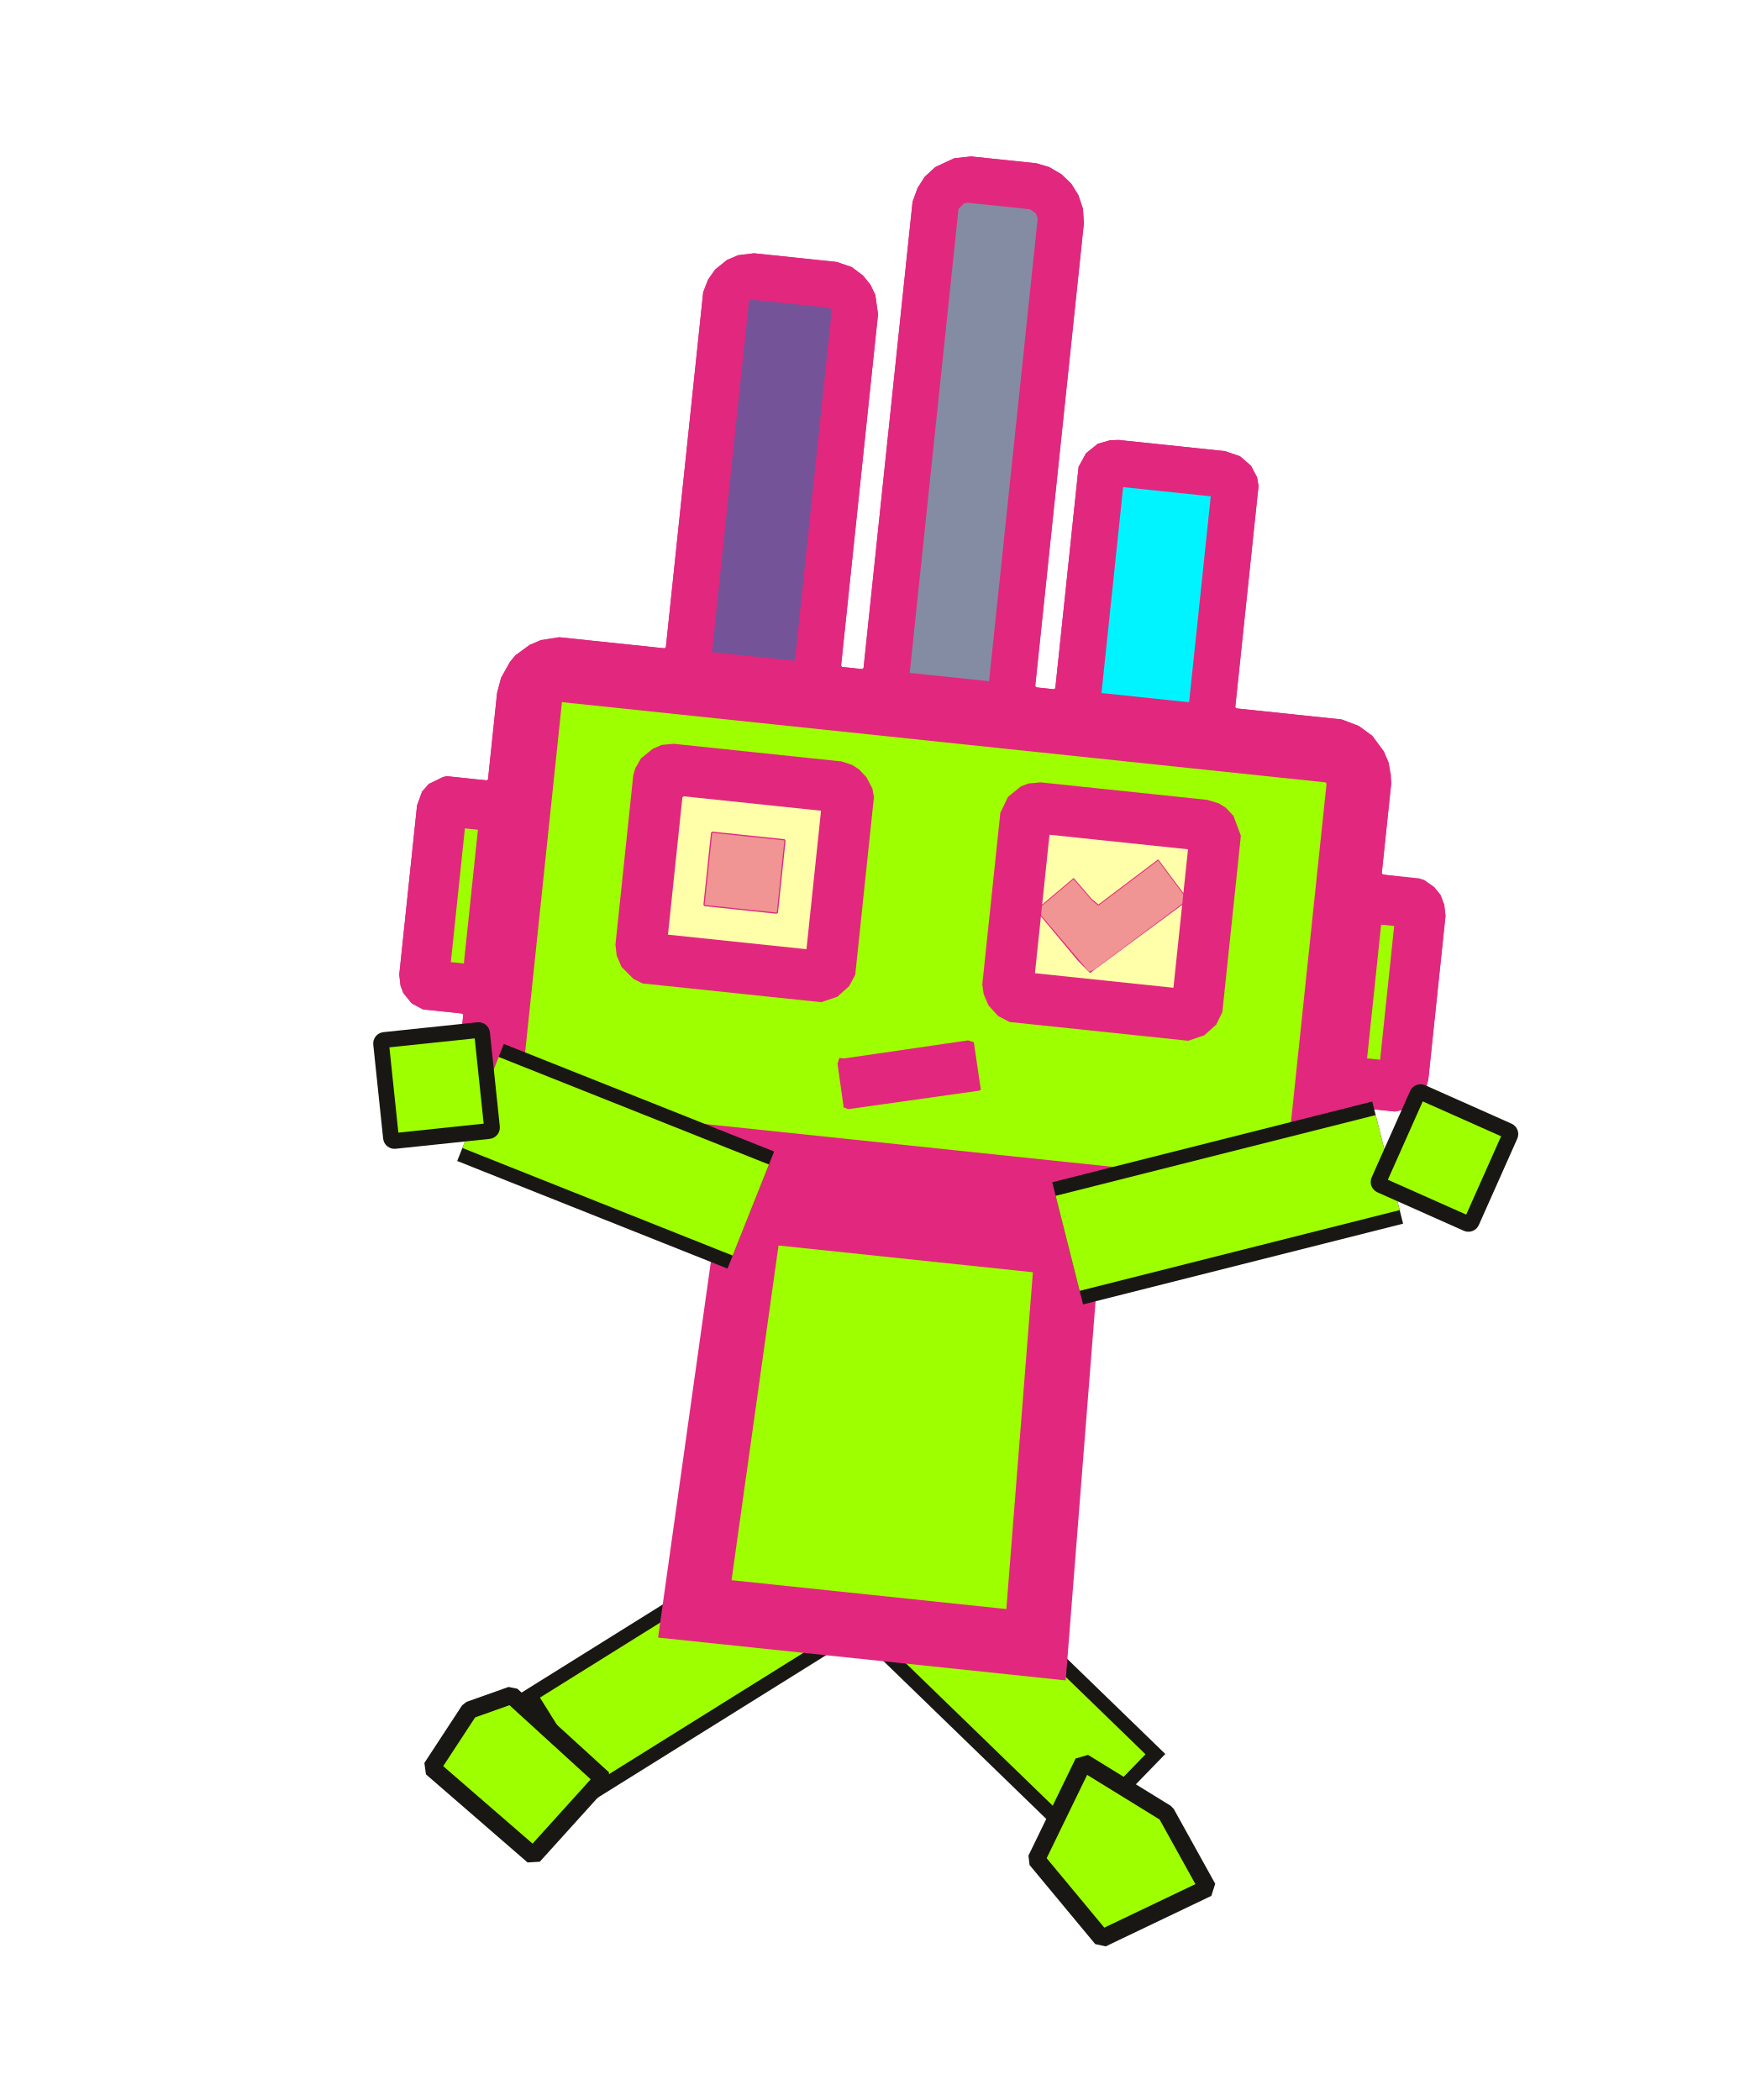
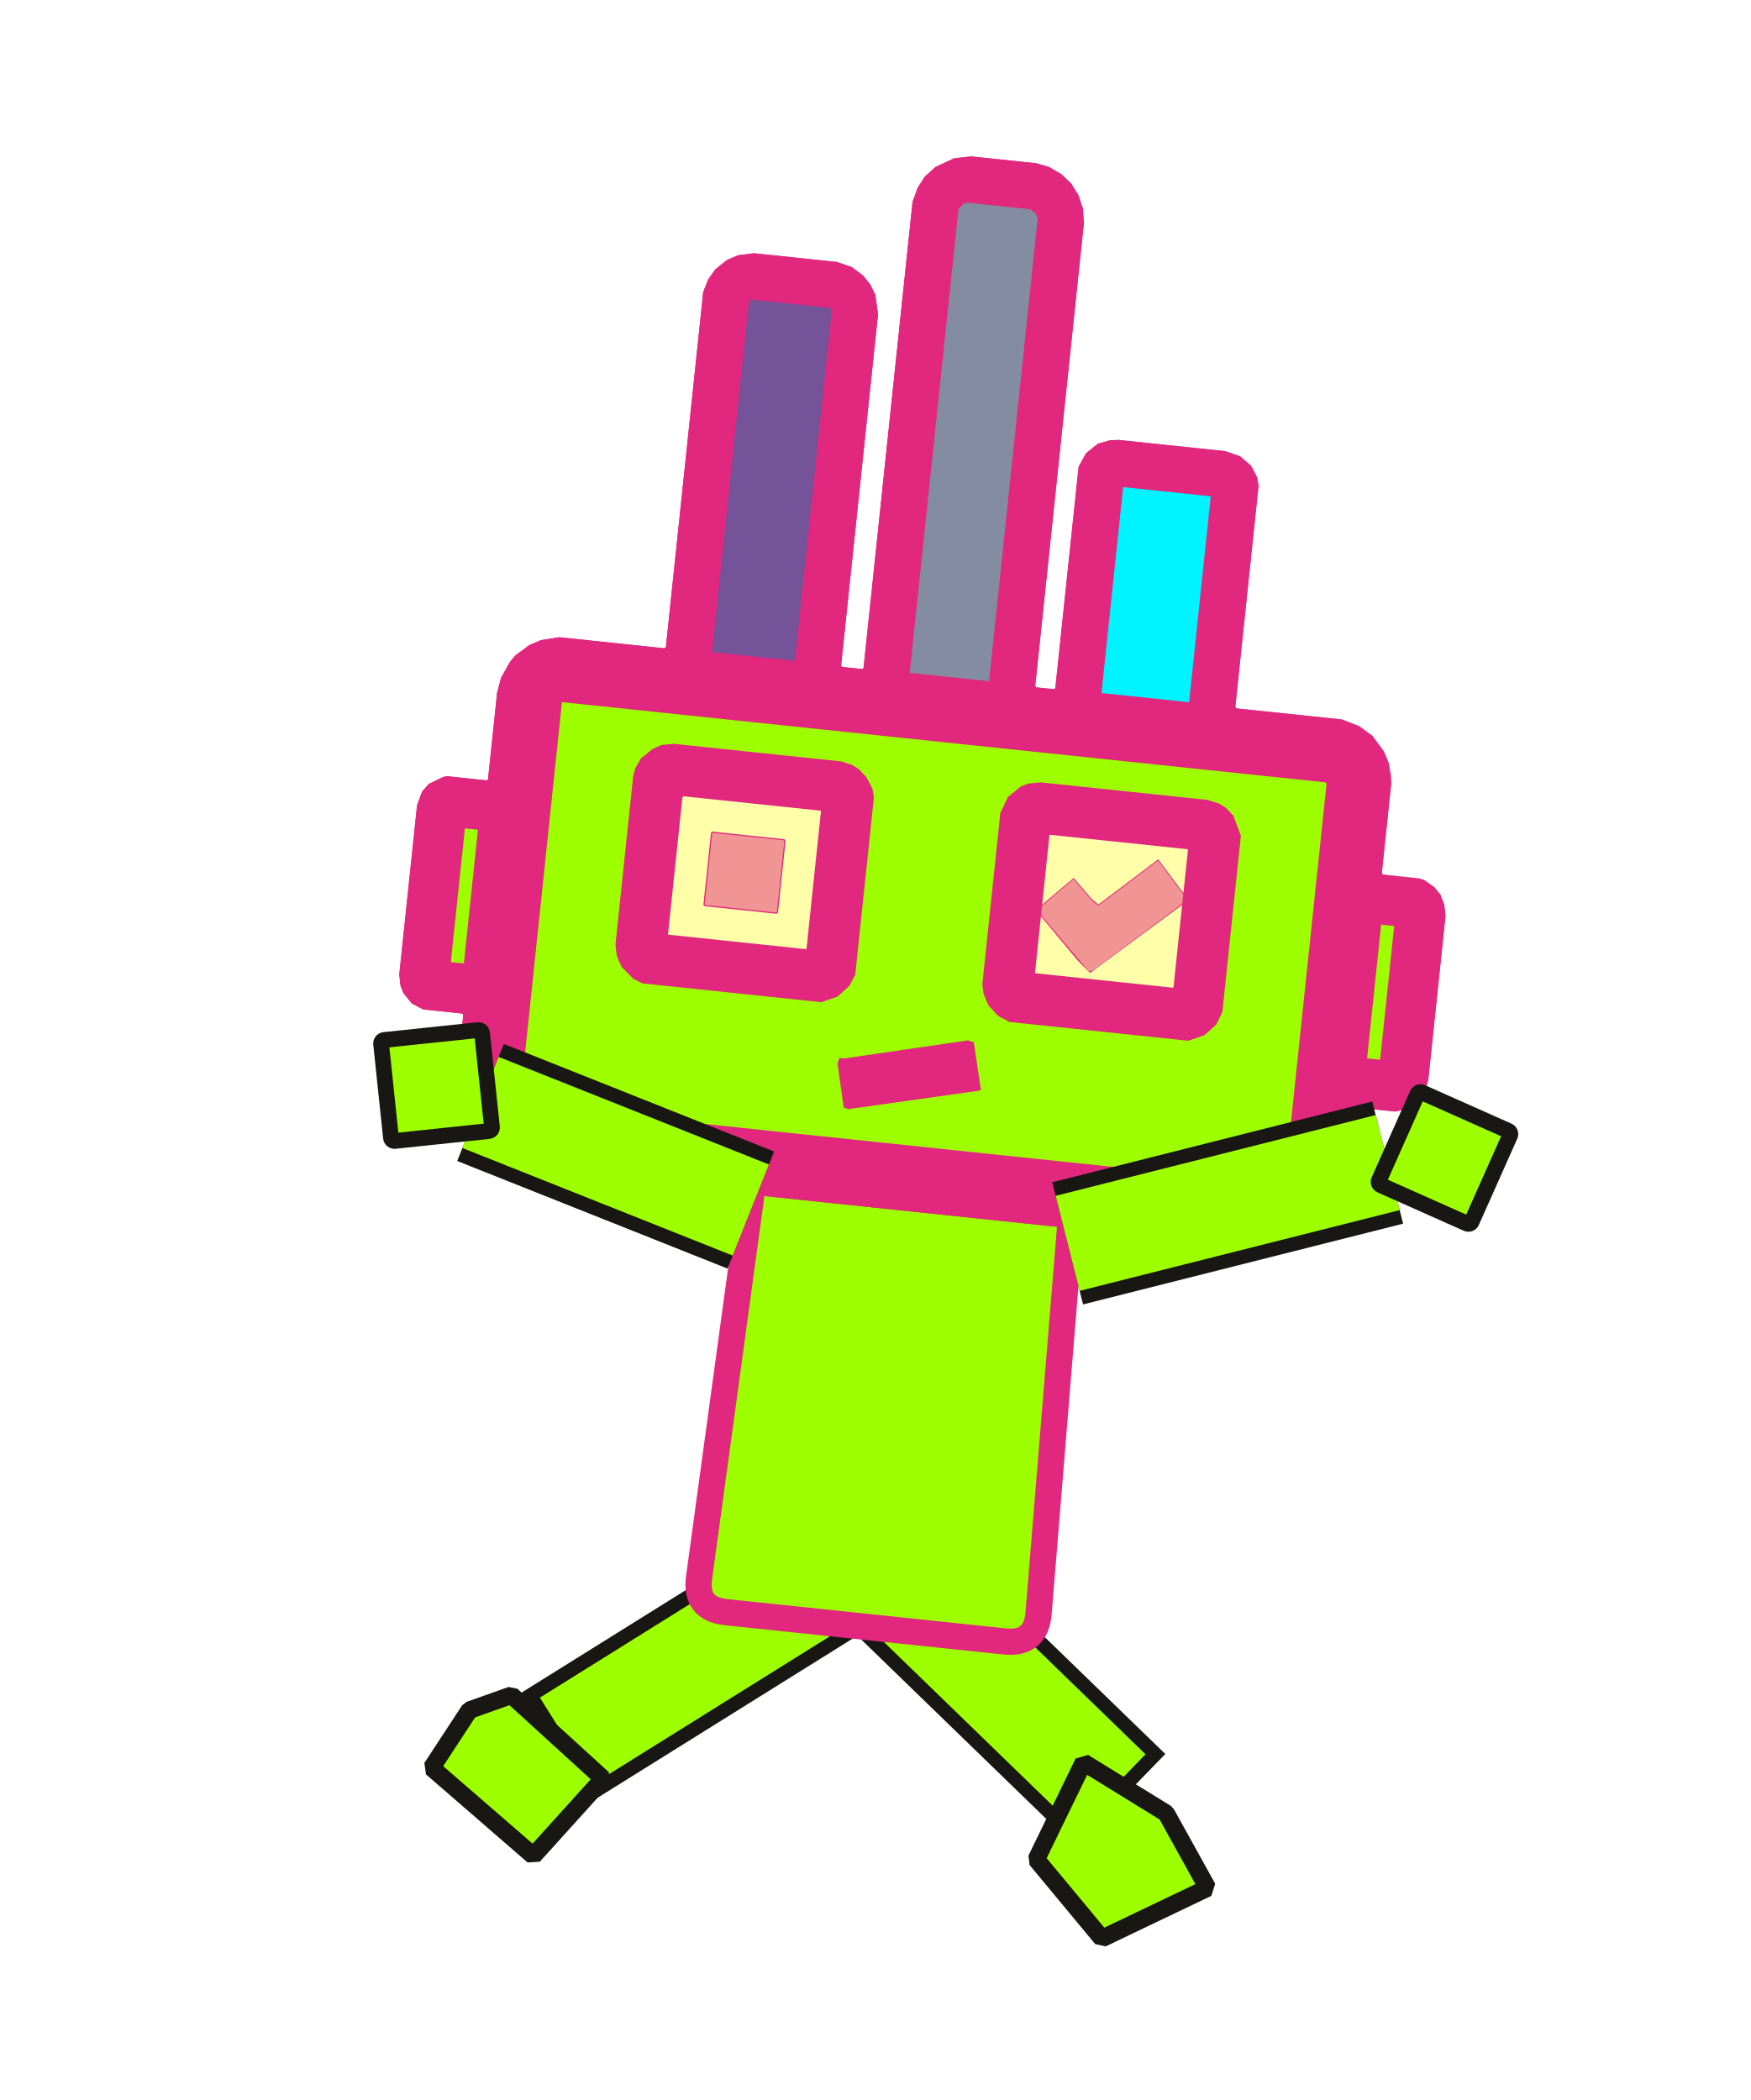
<svg xmlns="http://www.w3.org/2000/svg" width="1000" height="1200" viewBox="0 0 1000 1200" role="img" aria-label="Subo Jump / celebrate">
  <g id="character" transform="rotate(6.0 505 800)">
    <g id="legs-and-feet">
      <g id="leg-left" data-core-width="58">
        <path d="M 485.70,860.99 L 321.70,988.99 L 362.30,1041.01 L 526.30,913.01 Z" fill="#9EFF00" stroke="#191713" stroke-width="8" stroke-linejoin="miter" />
      </g>
      <g id="leg-right" data-core-width="58">
        <path d="M 481.63,912.96 L 639.63,1036.96 L 680.37,985.04 L 522.37,861.04 Z" fill="#9EFF00" stroke="#191713" stroke-width="8" stroke-linejoin="miter" />
      </g>
      <path id="boot-left" d="M311,990 L368,1032 L333,1080 L270,1036 L288,1001 Z" fill="#9EFF00" stroke="#191713" stroke-width="10" stroke-linejoin="bevel" />
      <path id="boot-right" d="M640,994 L690,1018 L718,1058 L661,1093 L619,1052 Z" fill="#9EFF00" stroke="#191713" stroke-width="10" stroke-linejoin="bevel" />
    </g>
    <g id="torso" data-shoulder-left="418.00,700.00" data-shoulder-right="600.00,700.00">
-       <path d="M418,700 L600,700 L606,930 L410,930 Z" fill="#9EFF00" stroke="#E1287E" stroke-width="37" stroke-linejoin="miter" />
+       <path d="M 417.44,689.99 Q 418.00,672.00 436.00,672.00 L 582.00,672.00 Q 600.00,672.00 600.42,690.00 L 605.58,912.00 Q 606.00,930.00 588.00,930.00 L 428.00,930.00 Q 410.00,930.00 410.56,912.01 Z" fill="#9EFF00" stroke="#E1287E" stroke-width="15" stroke-linejoin="round" />
    </g>
    <g id="head-placement" transform="translate(160 50) scale(0.68) rotate(0.0 500 500)">
      <g id="subo-head-locked" data-source="logo_2d_authoritative.png" data-head-lock="v1.0">
        <path id="outer-ink" d="M457,59 L442,68 L434,77 L429,87 L426,99 L426,493 L425,494 L408,494 L407,493 L407,196 L403,180 L398,172 L391,165 L381,159 L368,156 L298,156 L285,159 L276,164 L267,173 L262,182 L259,193 L259,493 L258,494 L169,494 L154,498 L145,503 L134,513 L130,519 L124,533 L122,546 L122,619 L121,620 L87,620 L84,621 L73,628 L68,635 L65,647 L65,790 L67,799 L70,805 L78,813 L88,817 L121,817 L122,818 L122,891 L123,892 L123,900 L126,910 L132,921 L144,933 L155,939 L165,942 L172,942 L173,943 L826,943 L842,940 L855,933 L864,925 L869,918 L875,905 L877,894 L877,818 L878,817 L909,817 L915,815 L927,806 L933,794 L934,787 L934,649 L932,640 L928,632 L922,626 L913,621 L909,620 L878,620 L877,619 L877,543 L876,536 L873,526 L868,517 L857,505 L845,498 L830,494 L741,494 L740,493 L740,306 L738,299 L732,290 L722,283 L709,280 L619,280 L612,281 L602,285 L593,294 L588,306 L588,493 L587,494 L572,494 L571,493 L571,102 L569,90 L564,79 L557,70 L548,63 L537,58 L526,56 L471,56Z" fill="#E1287E" />
        <path id="logo-magenta" d="M457,59 L442,68 L434,77 L429,87 L426,99 L426,493 L425,494 L408,494 L407,493 L407,196 L403,180 L398,172 L391,165 L381,159 L368,156 L298,156 L285,159 L276,164 L267,173 L262,182 L259,193 L259,493 L258,494 L169,494 L154,498 L145,503 L134,513 L130,519 L124,533 L122,546 L122,619 L121,620 L87,620 L73,628 L68,635 L65,647 L65,790 L67,799 L70,805 L78,813 L88,817 L121,817 L122,818 L122,891 L126,910 L132,921 L144,933 L155,939 L165,942 L173,943 L826,943 L842,940 L855,933 L864,925 L869,918 L875,905 L877,894 L877,818 L878,817 L909,817 L915,815 L927,806 L933,794 L934,787 L934,649 L932,640 L928,632 L922,626 L913,621 L878,620 L877,619 L877,543 L873,526 L868,517 L857,505 L845,498 L830,494 L741,494 L740,493 L740,306 L738,299 L732,290 L722,283 L709,280 L619,280 L612,281 L602,285 L593,294 L588,306 L588,493 L587,494 L572,494 L571,493 L571,102 L569,90 L564,79 L557,70 L548,63 L537,58 L526,56 L471,56Z M881,660 L892,660 L893,661 L893,775 L891,777 L881,777 L880,776 L880,661Z M107,660 L118,660 L119,661 L119,776 L118,777 L108,777 L106,775 L106,661Z M175,548 L176,547 L823,547 L824,548 L824,889 L823,890 L177,890 L175,888Z M550,796 L445,822 L441,822 L440,825 L449,862 L559,835Z M567,580 L557,592 L554,605 L554,744 L556,755 L563,766 L568,770 L581,775 L728,775 L736,773 L744,768 L750,761 L755,747 L755,603 L754,597 L750,588 L742,580 L731,575 L579,575Z M595,616 L596,615 L713,615 L714,616 L714,734 L713,735 L596,735 L595,734Z M256,581 L250,587 L246,595 L244,606 L244,744 L247,757 L253,766 L258,770 L271,775 L418,775 L426,773 L434,768 L440,761 L445,747 L445,602 L440,588 L432,580 L421,575 L269,575Z M285,616 L286,615 L403,615 L404,616 L404,734 L403,735 L286,735 L285,734Z M626,318 L702,318 L703,319 L703,493 L702,494 L626,494 L625,493 L625,319Z M300,194 L366,194 L369,197 L369,493 L368,494 L298,494 L297,493 L297,196Z M471,94 L525,94 L528,95 L532,99 L533,102 L533,493 L532,494 L465,494 L464,493 L464,101Z" fill="#E1287E" fill-rule="evenodd" />
        <path id="logo-lime" d="M881,662 L881,775 L892,775 L892,662Z M107,662 L107,775 L118,775 L118,662Z M177,548 L177,888 L823,888 L823,549 L822,548Z M551,796 L561,835 L560,836 L452,863 L448,862 L439,826 L440,821 L444,821 L546,795Z M568,578 L574,575 L584,573 L725,573 L735,575 L741,578 L748,584 L756,600 L756,749 L752,760 L743,770 L730,776 L579,776 L569,772 L560,764 L555,755 L553,747 L553,602 L558,588Z M257,579 L264,575 L274,573 L416,573 L425,575 L431,578 L438,584 L444,593 L446,600 L446,750 L442,760 L433,770 L420,776 L269,776 L261,773 L250,764 L245,755 L243,746 L243,603 L244,597 L248,588Z" fill="#9EFF00" fill-rule="evenodd" />
        <path id="logo-gray" d="M472,95 L469,96 L465,101 L465,493 L532,493 L532,102 L530,98 L525,95Z" fill="#848CA4" fill-rule="evenodd" />
        <path id="logo-purple" d="M300,195 L298,196 L298,493 L368,493 L368,197 L366,195Z" fill="#745399" fill-rule="evenodd" />
        <path id="logo-cream" d="M713,663 L642,728 L631,719 L596,685 L596,733 L713,733Z M596,616 L596,675 L620,650 L637,666 L643,670 L689,627 L713,653 L713,616Z M287,616 L286,617 L286,733 L403,733 L403,616Z M313,644 L314,643 L375,643 L376,644 L376,705 L375,706 L314,706 L313,705Z" fill="#FFFFAA" fill-rule="evenodd" />
        <path id="logo-cyan" d="M627,319 L627,493 L701,493 L701,319Z" fill="#00F4FF" fill-rule="evenodd" />
        <path id="logo-salmon" d="M314,644 L314,705 L375,705 L375,644Z M689,628 L643,671 L637,667 L620,651 L596,676 L596,684 L641,727 L645,725 L713,662 L713,654Z" fill="#F09494" fill-rule="evenodd" />
      </g>
    </g>
    <g id="arms-front">
      <g id="arm-left" data-core-width="56">
        <path d="M 418.00,700.00 L 258.00,655.00" fill="none" stroke="#191713" stroke-width="72" stroke-linecap="butt" stroke-linejoin="bevel" />
        <path d="M 418.00,700.00 L 258.00,655.00" fill="none" stroke="#9EFF00" stroke-width="56" stroke-linecap="butt" stroke-linejoin="bevel" />
      </g>
      <g id="arm-right" data-core-width="56">
        <path d="M 600.00,700.00 L 777.00,635.00" fill="none" stroke="#191713" stroke-width="72" stroke-linecap="butt" stroke-linejoin="bevel" />
        <path d="M 600.00,700.00 L 777.00,635.00" fill="none" stroke="#9EFF00" stroke-width="56" stroke-linecap="butt" stroke-linejoin="bevel" />
      </g>
    </g>
    <g id="hand-left" data-hand-anchor="232.00,648.00" transform="rotate(-12 232 648)">
      <rect x="203" y="619" width="58" height="58" rx="2" fill="#9EFF00" stroke="#191713" stroke-width="9" />
    </g>
    <g id="hand-right" data-hand-anchor="809.00,629.00" transform="rotate(18 809 629)">
      <rect x="780" y="600" width="58" height="58" rx="2" fill="#9EFF00" stroke="#191713" stroke-width="9" />
    </g>
  </g>
</svg>
